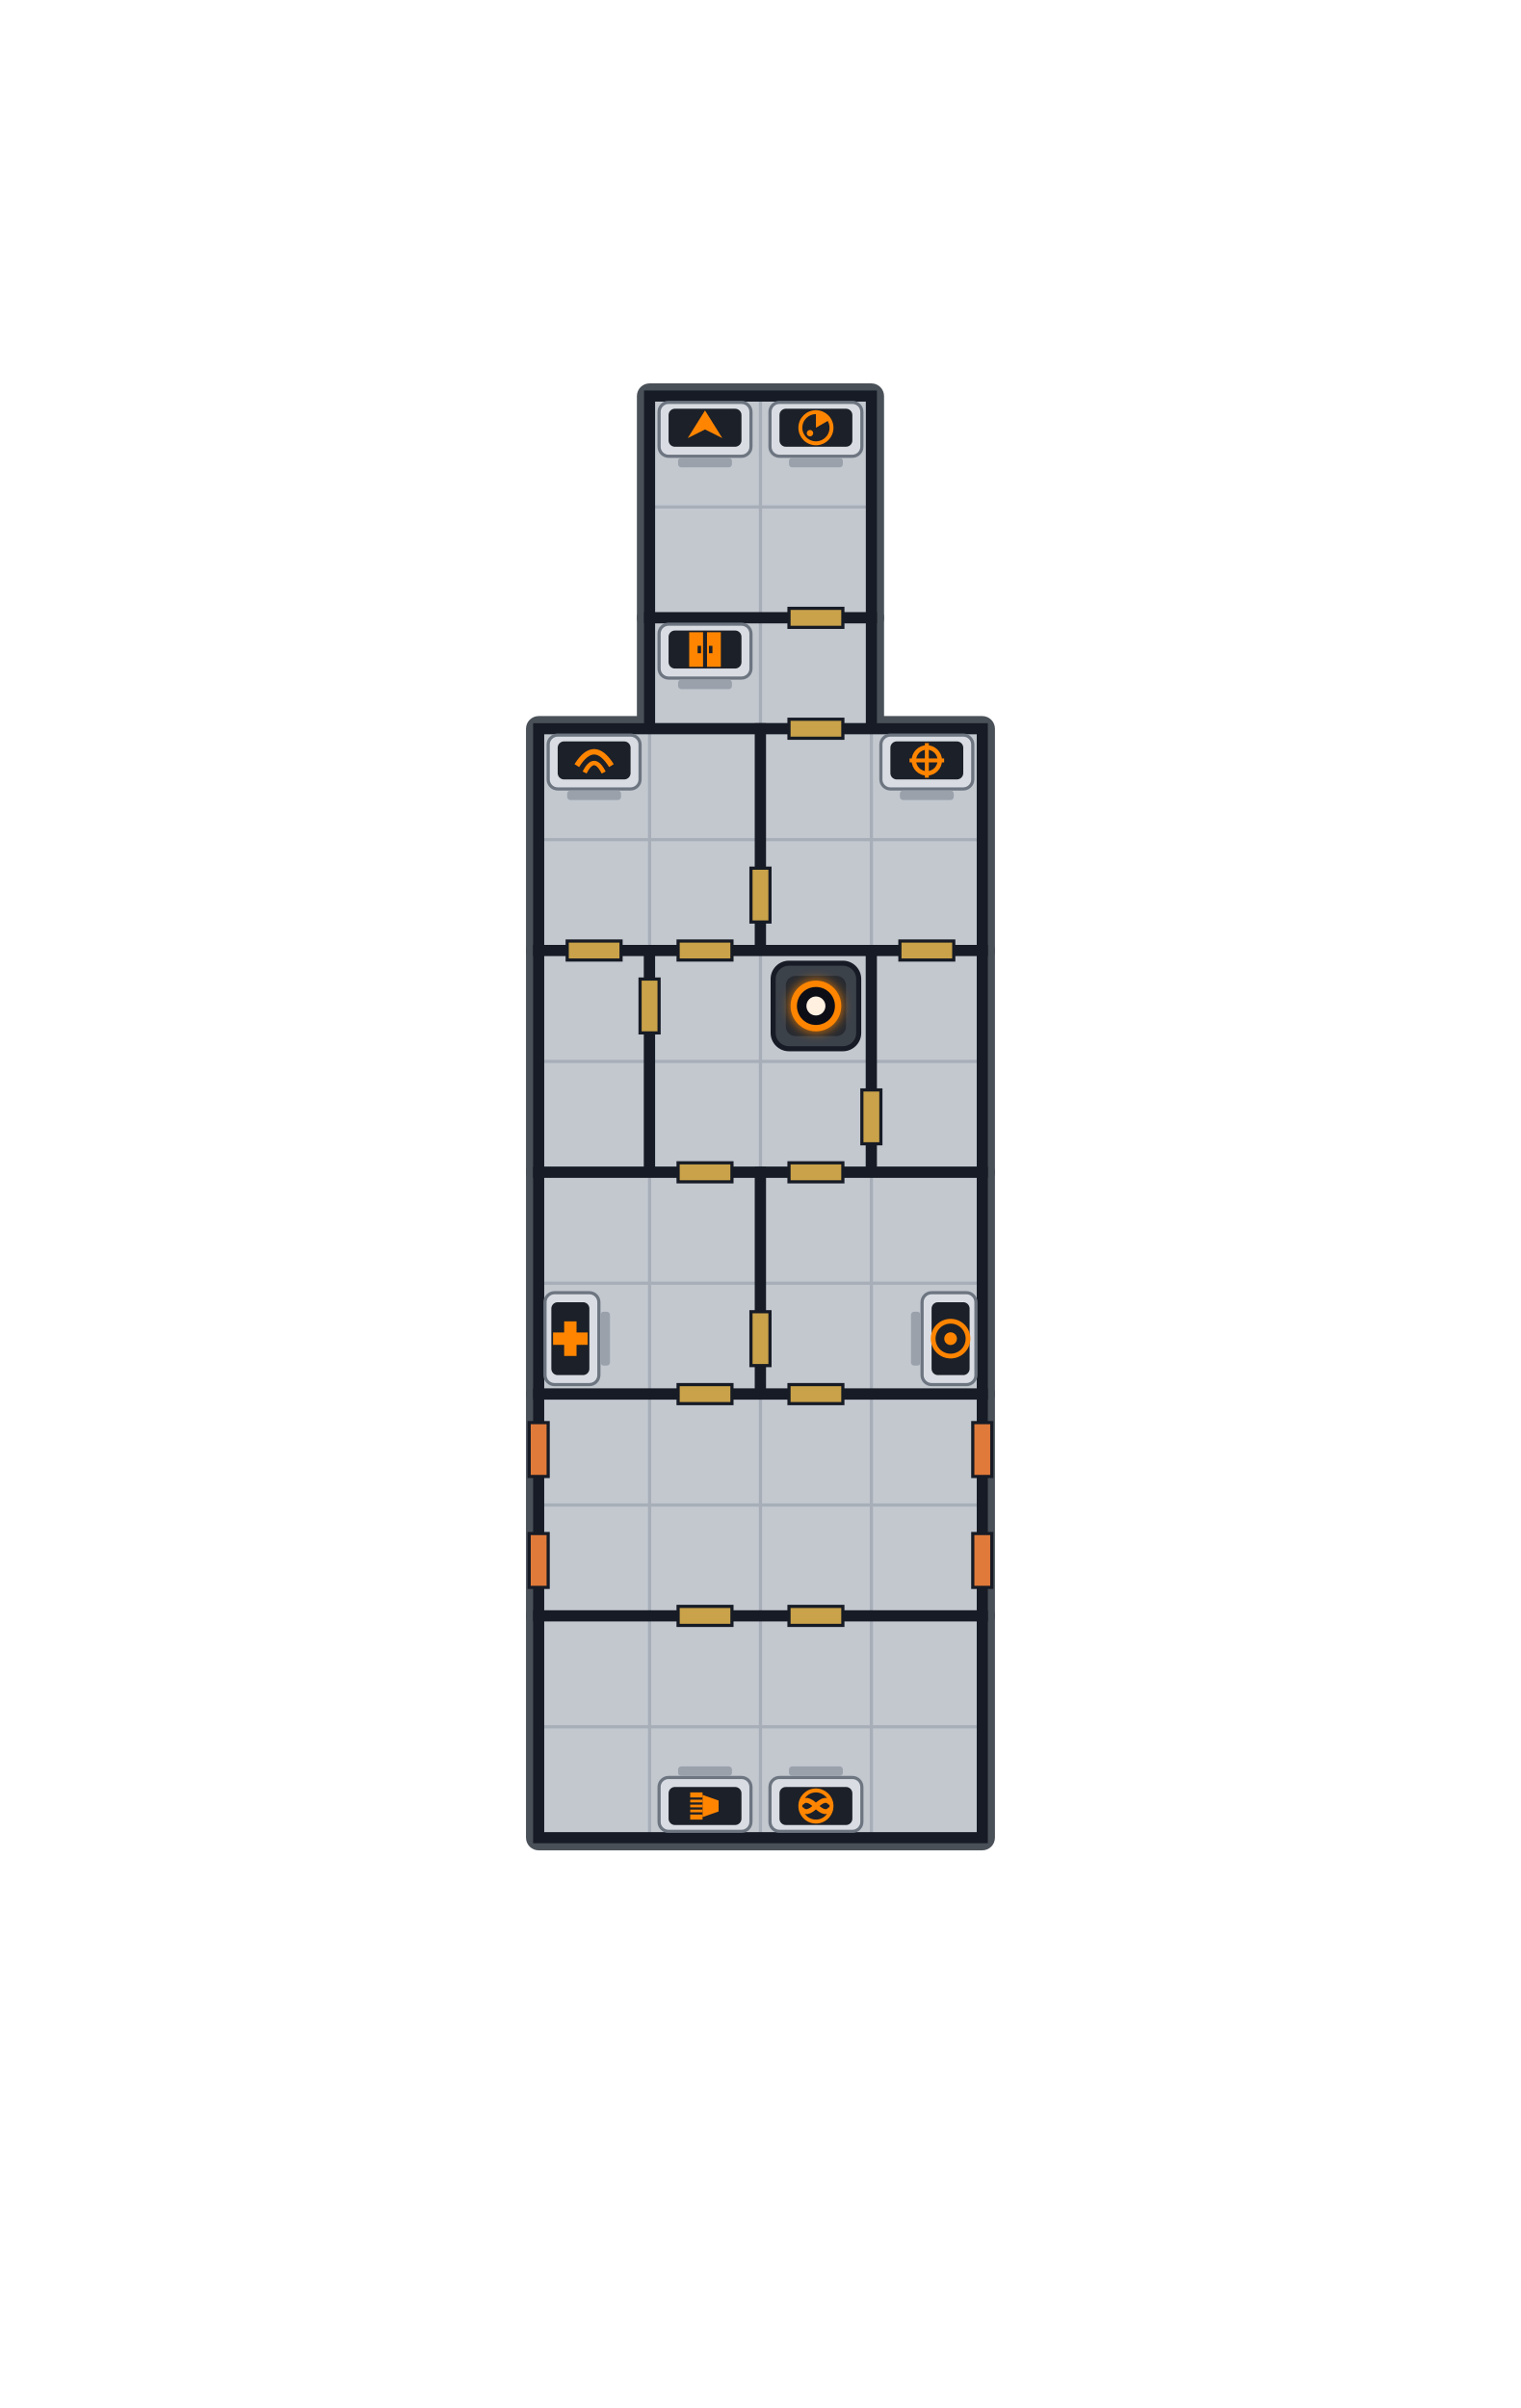
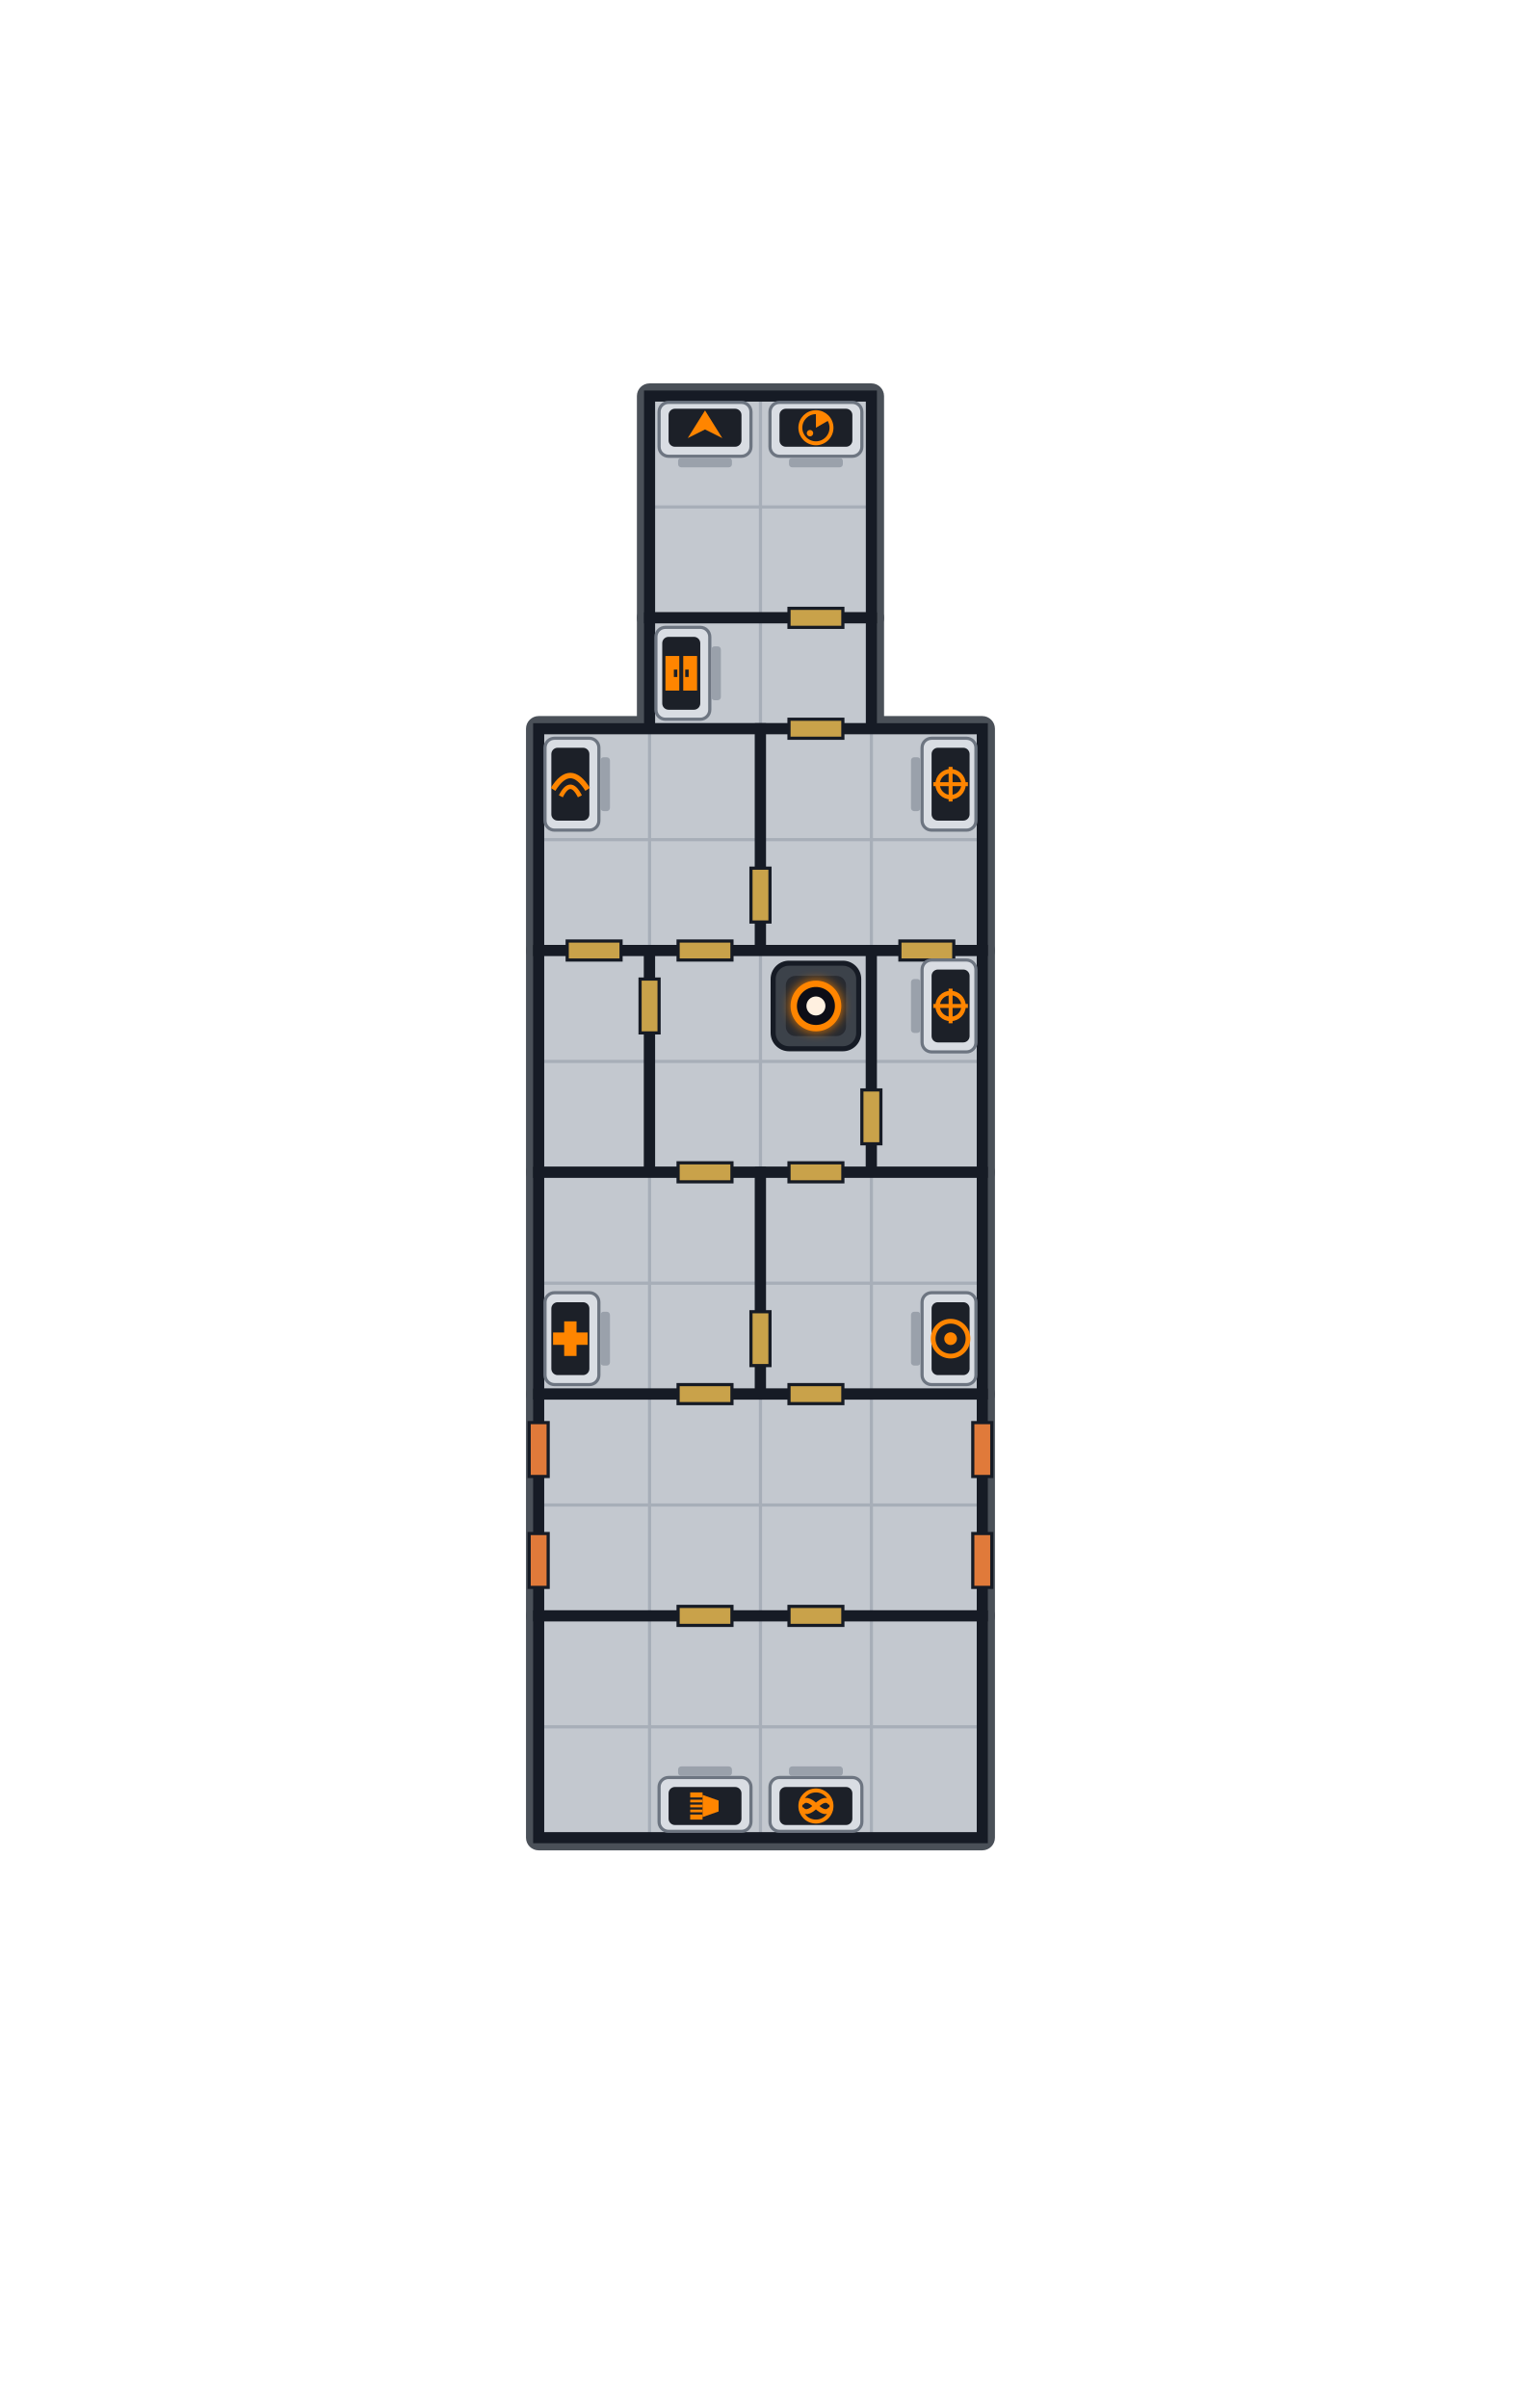
<svg xmlns="http://www.w3.org/2000/svg" viewBox="0 0 480 760" width="480" height="760">
  <defs>
    <filter id="cglow" filterUnits="userSpaceOnUse" x="0" y="0" width="1300" height="800">
      <feGaussianBlur stdDeviation="1.6" result="b" />
      <feMerge>
        <feMergeNode in="b" />
        <feMergeNode in="SourceGraphic" />
      </feMerge>
    </filter>
  </defs>
  <rect x="201" y="121" width="78" height="78" rx="4" fill="#4a5058" />
  <rect x="201" y="191" width="78" height="43" rx="4" fill="#4a5058" />
  <rect x="166" y="226" width="78" height="78" rx="4" fill="#4a5058" />
  <rect x="236" y="226" width="78" height="78" rx="4" fill="#4a5058" />
  <rect x="166" y="296" width="43" height="78" rx="4" fill="#4a5058" />
  <rect x="201" y="296" width="78" height="78" rx="4" fill="#4a5058" />
  <rect x="271" y="296" width="43" height="78" rx="4" fill="#4a5058" />
  <rect x="166" y="366" width="78" height="78" rx="4" fill="#4a5058" />
  <rect x="236" y="366" width="78" height="78" rx="4" fill="#4a5058" />
  <rect x="166" y="436" width="148" height="78" rx="4" fill="#4a5058" />
  <rect x="166" y="506" width="148" height="78" rx="4" fill="#4a5058" />
  <rect x="205" y="125" width="70" height="70" fill="#c3c8cf" />
  <line x1="240" y1="125" x2="240" y2="195" stroke="#a7aeb8" />
  <line x1="205" y1="160" x2="275" y2="160" stroke="#a7aeb8" />
  <rect x="205" y="125" width="70" height="70" fill="none" stroke="#161b25" stroke-width="3.5" />
  <rect x="205" y="195" width="70" height="35" fill="#c3c8cf" />
  <line x1="240" y1="195" x2="240" y2="230" stroke="#a7aeb8" />
  <rect x="205" y="195" width="70" height="35" fill="none" stroke="#161b25" stroke-width="3.5" />
  <rect x="170" y="230" width="70" height="70" fill="#c3c8cf" />
  <line x1="205" y1="230" x2="205" y2="300" stroke="#a7aeb8" />
  <line x1="170" y1="265" x2="240" y2="265" stroke="#a7aeb8" />
  <rect x="170" y="230" width="70" height="70" fill="none" stroke="#161b25" stroke-width="3.5" />
  <rect x="240" y="230" width="70" height="70" fill="#c3c8cf" />
  <line x1="275" y1="230" x2="275" y2="300" stroke="#a7aeb8" />
  <line x1="240" y1="265" x2="310" y2="265" stroke="#a7aeb8" />
  <rect x="240" y="230" width="70" height="70" fill="none" stroke="#161b25" stroke-width="3.5" />
  <rect x="170" y="300" width="35" height="70" fill="#c3c8cf" />
  <line x1="170" y1="335" x2="205" y2="335" stroke="#a7aeb8" />
  <rect x="170" y="300" width="35" height="70" fill="none" stroke="#161b25" stroke-width="3.5" />
  <rect x="205" y="300" width="70" height="70" fill="#c3c8cf" />
  <line x1="240" y1="300" x2="240" y2="370" stroke="#a7aeb8" />
  <line x1="205" y1="335" x2="275" y2="335" stroke="#a7aeb8" />
  <rect x="205" y="300" width="70" height="70" fill="none" stroke="#161b25" stroke-width="3.5" />
  <rect x="275" y="300" width="35" height="70" fill="#c3c8cf" />
  <line x1="275" y1="335" x2="310" y2="335" stroke="#a7aeb8" />
  <rect x="275" y="300" width="35" height="70" fill="none" stroke="#161b25" stroke-width="3.5" />
  <rect x="170" y="370" width="70" height="70" fill="#c3c8cf" />
  <line x1="205" y1="370" x2="205" y2="440" stroke="#a7aeb8" />
  <line x1="170" y1="405" x2="240" y2="405" stroke="#a7aeb8" />
  <rect x="170" y="370" width="70" height="70" fill="none" stroke="#161b25" stroke-width="3.5" />
  <rect x="240" y="370" width="70" height="70" fill="#c3c8cf" />
  <line x1="275" y1="370" x2="275" y2="440" stroke="#a7aeb8" />
  <line x1="240" y1="405" x2="310" y2="405" stroke="#a7aeb8" />
  <rect x="240" y="370" width="70" height="70" fill="none" stroke="#161b25" stroke-width="3.5" />
  <rect x="170" y="440" width="140" height="70" fill="#c3c8cf" />
  <line x1="205" y1="440" x2="205" y2="510" stroke="#a7aeb8" />
  <line x1="240" y1="440" x2="240" y2="510" stroke="#a7aeb8" />
  <line x1="275" y1="440" x2="275" y2="510" stroke="#a7aeb8" />
  <line x1="170" y1="475" x2="310" y2="475" stroke="#a7aeb8" />
  <rect x="170" y="440" width="140" height="70" fill="none" stroke="#161b25" stroke-width="3.5" />
  <rect x="170" y="510" width="140" height="70" fill="#c3c8cf" />
  <line x1="205" y1="510" x2="205" y2="580" stroke="#a7aeb8" />
  <line x1="240" y1="510" x2="240" y2="580" stroke="#a7aeb8" />
  <line x1="275" y1="510" x2="275" y2="580" stroke="#a7aeb8" />
  <line x1="170" y1="545" x2="310" y2="545" stroke="#a7aeb8" />
  <rect x="170" y="510" width="140" height="70" fill="none" stroke="#161b25" stroke-width="3.5" />
  <rect x="249" y="192" width="17" height="6" fill="#c9a24a" stroke="#161b25" stroke-width="1" />
  <rect x="249" y="227" width="17" height="6" fill="#c9a24a" stroke="#161b25" stroke-width="1" />
  <rect x="237" y="274" width="6" height="17" fill="#c9a24a" stroke="#161b25" stroke-width="1" />
  <rect x="179" y="297" width="17" height="6" fill="#c9a24a" stroke="#161b25" stroke-width="1" />
  <rect x="284" y="297" width="17" height="6" fill="#c9a24a" stroke="#161b25" stroke-width="1" />
  <rect x="202" y="309" width="6" height="17" fill="#c9a24a" stroke="#161b25" stroke-width="1" />
  <rect x="272" y="344" width="6" height="17" fill="#c9a24a" stroke="#161b25" stroke-width="1" />
  <rect x="214" y="297" width="17" height="6" fill="#c9a24a" stroke="#161b25" stroke-width="1" />
  <rect x="214" y="367" width="17" height="6" fill="#c9a24a" stroke="#161b25" stroke-width="1" />
  <rect x="249" y="367" width="17" height="6" fill="#c9a24a" stroke="#161b25" stroke-width="1" />
  <rect x="237" y="414" width="6" height="17" fill="#c9a24a" stroke="#161b25" stroke-width="1" />
  <rect x="214" y="437" width="17" height="6" fill="#c9a24a" stroke="#161b25" stroke-width="1" />
  <rect x="249" y="437" width="17" height="6" fill="#c9a24a" stroke="#161b25" stroke-width="1" />
  <rect x="214" y="507" width="17" height="6" fill="#c9a24a" stroke="#161b25" stroke-width="1" />
  <rect x="249" y="507" width="17" height="6" fill="#c9a24a" stroke="#161b25" stroke-width="1" />
  <rect x="167" y="449" width="6" height="17" fill="#e07a3a" stroke="#161b25" stroke-width="1" />
  <rect x="167" y="484" width="6" height="17" fill="#e07a3a" stroke="#161b25" stroke-width="1" />
  <rect x="307" y="449" width="6" height="17" fill="#e07a3a" stroke="#161b25" stroke-width="1" />
  <rect x="307" y="484" width="6" height="17" fill="#e07a3a" stroke="#161b25" stroke-width="1" />
  <g id="core">
    <rect x="244" y="304" width="27" height="27" rx="5" fill="#3c424a" stroke="#161b25" stroke-width="1.6" />
    <rect x="248" y="308" width="19" height="19" rx="3" fill="#262a31" />
    <circle cx="257.5" cy="317.5" r="7" fill="#0c1018" stroke="#ff8500" stroke-width="2" filter="url(#cglow)" />
    <circle cx="257.5" cy="317.5" r="3" fill="#fff0e0" />
  </g>
  <g class="system" data-name="Piloting">
    <g transform="rotate(0 222.5 142.5)">
      <rect x="208" y="127" width="29" height="17" rx="3" fill="#d9dde3" stroke="#6d7581" stroke-width="1" />
      <rect x="211" y="129" width="23" height="12" rx="2" fill="#1c2028" />
      <rect x="214" y="144.5" width="17" height="3" rx="1" fill="#9aa1ab" />
    </g>
    <g transform="translate(222.5,135.0) scale(.78) translate(-222.5,-135.0)">
      <path d="M215.5,139.2 L222.5,128.0 L229.5,139.2 L222.5,135.7 Z" fill="#ff8500" />
    </g>
  </g>
  <g class="system" data-name="Sensors">
    <g transform="rotate(0 257.5 142.5)">
      <rect x="243" y="127" width="29" height="17" rx="3" fill="#d9dde3" stroke="#6d7581" stroke-width="1" />
      <rect x="246" y="129" width="23" height="12" rx="2" fill="#1c2028" />
      <rect x="249" y="144.5" width="17" height="3" rx="1" fill="#9aa1ab" />
    </g>
    <g transform="translate(257.5,135.0) scale(.78) translate(-257.5,-135.0)">
      <circle cx="257.5" cy="135.0" r="6.3" fill="none" stroke="#ff8500" stroke-width="1.6" />
      <path d="M257.5,135.0 L257.5,128.7 A6.3,6.3 0 0 1 262.96,131.85 Z" fill="#ff8500" />
      <circle cx="255.1" cy="137.2" r="1.3" fill="#ff8500" />
    </g>
  </g>
  <g class="system" data-name="Doors">
-     <g transform="rotate(0 222.5 212.5)">
+     <g transform="rotate(270 222.5 212.5)">
      <rect x="208" y="197" width="29" height="17" rx="3" fill="#d9dde3" stroke="#6d7581" stroke-width="1" />
      <rect x="211" y="199" width="23" height="12" rx="2" fill="#1c2028" />
      <rect x="214" y="214.5" width="17" height="3" rx="1" fill="#9aa1ab" />
    </g>
-     <g transform="translate(222.5,205.0) scale(.78) translate(-222.5,-205.0)">
-       <path d="M216.1,198.0 h5.6 v14 h-5.6 Z M219.5,203.5 h1.4 v3 h-1.4 Z" fill="#ff8500" fill-rule="evenodd" />
-       <path d="M223.3,198.0 h5.6 v14 h-5.6 Z M224.1,203.5 h1.4 v3 h-1.4 Z" fill="#ff8500" fill-rule="evenodd" />
+     <g transform="translate(215.0,212.5) scale(.78) translate(-215.0,-212.5)">
+       <path d="M208.6,205.5 h5.6 v14 h-5.6 Z M212.0,211.0 h1.4 v3 h-1.4 Z" fill="#ff8500" fill-rule="evenodd" />
+       <path d="M215.8,205.5 h5.6 v14 h-5.6 Z M216.6,211.0 h1.4 v3 h-1.4 Z" fill="#ff8500" fill-rule="evenodd" />
    </g>
  </g>
  <g class="system" data-name="Shields">
-     <g transform="rotate(0 187.5 247.5)">
+     <g transform="rotate(270 187.5 247.5)">
      <rect x="173" y="232" width="29" height="17" rx="3" fill="#d9dde3" stroke="#6d7581" stroke-width="1" />
      <rect x="176" y="234" width="23" height="12" rx="2" fill="#1c2028" />
      <rect x="179" y="249.5" width="17" height="3" rx="1" fill="#9aa1ab" />
    </g>
-     <g transform="translate(187.5,240.0) scale(.78) translate(-187.5,-240.0)">
-       <path d="M180.5,242.1 Q187.5,230.9 194.5,242.1" fill="none" stroke="#ff8500" stroke-width="2.2" />
-       <path d="M183.65,244.9 Q187.5,237.2 191.35,244.9" fill="none" stroke="#ff8500" stroke-width="1.8" />
-     </g>
-   </g>
-   <g class="system" data-name="Weapons">
-     <g transform="rotate(0 292.5 247.5)">
+     <g transform="translate(180.0,247.5) scale(.78) translate(-180.0,-247.5)">
+       <path d="M173.0,249.6 Q180.0,238.4 187.0,249.6" fill="none" stroke="#ff8500" stroke-width="2.2" />
+       <path d="M176.15,252.4 Q180.0,244.7 183.85,252.4" fill="none" stroke="#ff8500" stroke-width="1.8" />
+     </g>
+   </g>
+   <g class="system" data-name="Weapons A">
+     <g transform="rotate(90 292.5 247.5)">
      <rect x="278" y="232" width="29" height="17" rx="3" fill="#d9dde3" stroke="#6d7581" stroke-width="1" />
      <rect x="281" y="234" width="23" height="12" rx="2" fill="#1c2028" />
      <rect x="284" y="249.5" width="17" height="3" rx="1" fill="#9aa1ab" />
    </g>
-     <g transform="translate(292.5,240.0) scale(.78) translate(-292.5,-240.0)">
-       <circle cx="292.5" cy="240.0" r="5.25" fill="none" stroke="#ff8500" stroke-width="1.8" />
-       <path d="M285.5,240.0 H299.5 M292.5,233.0 V247.0" stroke="#ff8500" stroke-width="1.6" />
+     <g transform="translate(300.0,247.5) scale(.78) translate(-300.0,-247.5)">
+       <circle cx="300.0" cy="247.5" r="5.25" fill="none" stroke="#ff8500" stroke-width="1.8" />
+       <path d="M293.0,247.5 H307.0 M300.0,240.5 V254.5" stroke="#ff8500" stroke-width="1.6" />
+     </g>
+   </g>
+   <g class="system" data-name="Weapons B">
+     <g transform="rotate(90 292.5 317.5)">
+       <rect x="278" y="302" width="29" height="17" rx="3" fill="#d9dde3" stroke="#6d7581" stroke-width="1" />
+       <rect x="281" y="304" width="23" height="12" rx="2" fill="#1c2028" />
+       <rect x="284" y="319.5" width="17" height="3" rx="1" fill="#9aa1ab" />
+     </g>
+     <g transform="translate(300.0,317.5) scale(.78) translate(-300.0,-317.5)">
+       <circle cx="300.0" cy="317.5" r="5.25" fill="none" stroke="#ff8500" stroke-width="1.8" />
+       <path d="M293.0,317.5 H307.0 M300.0,310.5 V324.5" stroke="#ff8500" stroke-width="1.6" />
    </g>
  </g>
  <g class="system" data-name="Medbay">
    <g transform="rotate(270 187.5 422.5)">
      <rect x="173" y="407" width="29" height="17" rx="3" fill="#d9dde3" stroke="#6d7581" stroke-width="1" />
      <rect x="176" y="409" width="23" height="12" rx="2" fill="#1c2028" />
      <rect x="179" y="424.5" width="17" height="3" rx="1" fill="#9aa1ab" />
    </g>
    <g transform="translate(180.0,422.5) scale(.78) translate(-180.0,-422.5)">
      <path d="M177.5,415.5 h5 v4.5 h4.5 v5 h-4.5 v4.5 h-5 v-4.5 h-4.5 v-5 h4.5 Z" fill="#ff8500" />
    </g>
  </g>
  <g class="system" data-name="Crew Teleporter">
    <g transform="rotate(90 292.5 422.5)">
      <rect x="278" y="407" width="29" height="17" rx="3" fill="#d9dde3" stroke="#6d7581" stroke-width="1" />
      <rect x="281" y="409" width="23" height="12" rx="2" fill="#1c2028" />
      <rect x="284" y="424.5" width="17" height="3" rx="1" fill="#9aa1ab" />
    </g>
    <circle cx="300.0" cy="422.5" r="5.5" fill="none" stroke="#ff8500" stroke-width="1.5" />
    <circle cx="300.0" cy="422.5" r="2" fill="#ff8500" />
  </g>
  <g class="system" data-name="Engines">
    <g transform="rotate(180 222.5 562.5)">
      <rect x="208" y="547" width="29" height="17" rx="3" fill="#d9dde3" stroke="#6d7581" stroke-width="1" />
      <rect x="211" y="549" width="23" height="12" rx="2" fill="#1c2028" />
      <rect x="214" y="564.5" width="17" height="3" rx="1" fill="#9aa1ab" />
    </g>
    <g transform="translate(222.5,570.0) scale(.78) translate(-222.5,-570.0)">
      <rect x="216.5" y="564.5" width="5" height="2.05" fill="#ff8500" />
      <rect x="216.5" y="567.45" width="5" height="1.1" fill="#ff8500" />
      <rect x="216.5" y="569.45" width="5" height="1.1" fill="#ff8500" />
      <rect x="216.5" y="571.45" width="5" height="1.1" fill="#ff8500" />
      <rect x="216.5" y="573.45" width="5" height="2.05" fill="#ff8500" />
      <path d="M221.5,565.5 L228.0,567.8 V572.2 L221.5,574.5 Z" fill="#ff8500" />
    </g>
  </g>
  <g class="system" data-name="Life Support">
    <g transform="rotate(180 257.5 562.5)">
      <rect x="243" y="547" width="29" height="17" rx="3" fill="#d9dde3" stroke="#6d7581" stroke-width="1" />
      <rect x="246" y="549" width="23" height="12" rx="2" fill="#1c2028" />
      <rect x="249" y="564.5" width="17" height="3" rx="1" fill="#9aa1ab" />
    </g>
    <g transform="translate(257.5,570.0) scale(.78) translate(-257.5,-570.0)">
      <circle cx="257.5" cy="570.0" r="6.3" fill="none" stroke="#ff8500" stroke-width="1.6" />
      <path d="M257.5,570.0 q4,-4 6,-1" fill="none" stroke="#ff8500" stroke-width="2" />
      <path d="M257.5,570.0 q-4,4 -6,1" fill="none" stroke="#ff8500" stroke-width="2" />
      <path d="M257.5,570.0 q4,4 6,1" fill="none" stroke="#ff8500" stroke-width="2" />
      <path d="M257.5,570.0 q-4,-4 -6,-1" fill="none" stroke="#ff8500" stroke-width="2" />
    </g>
  </g>
</svg>
